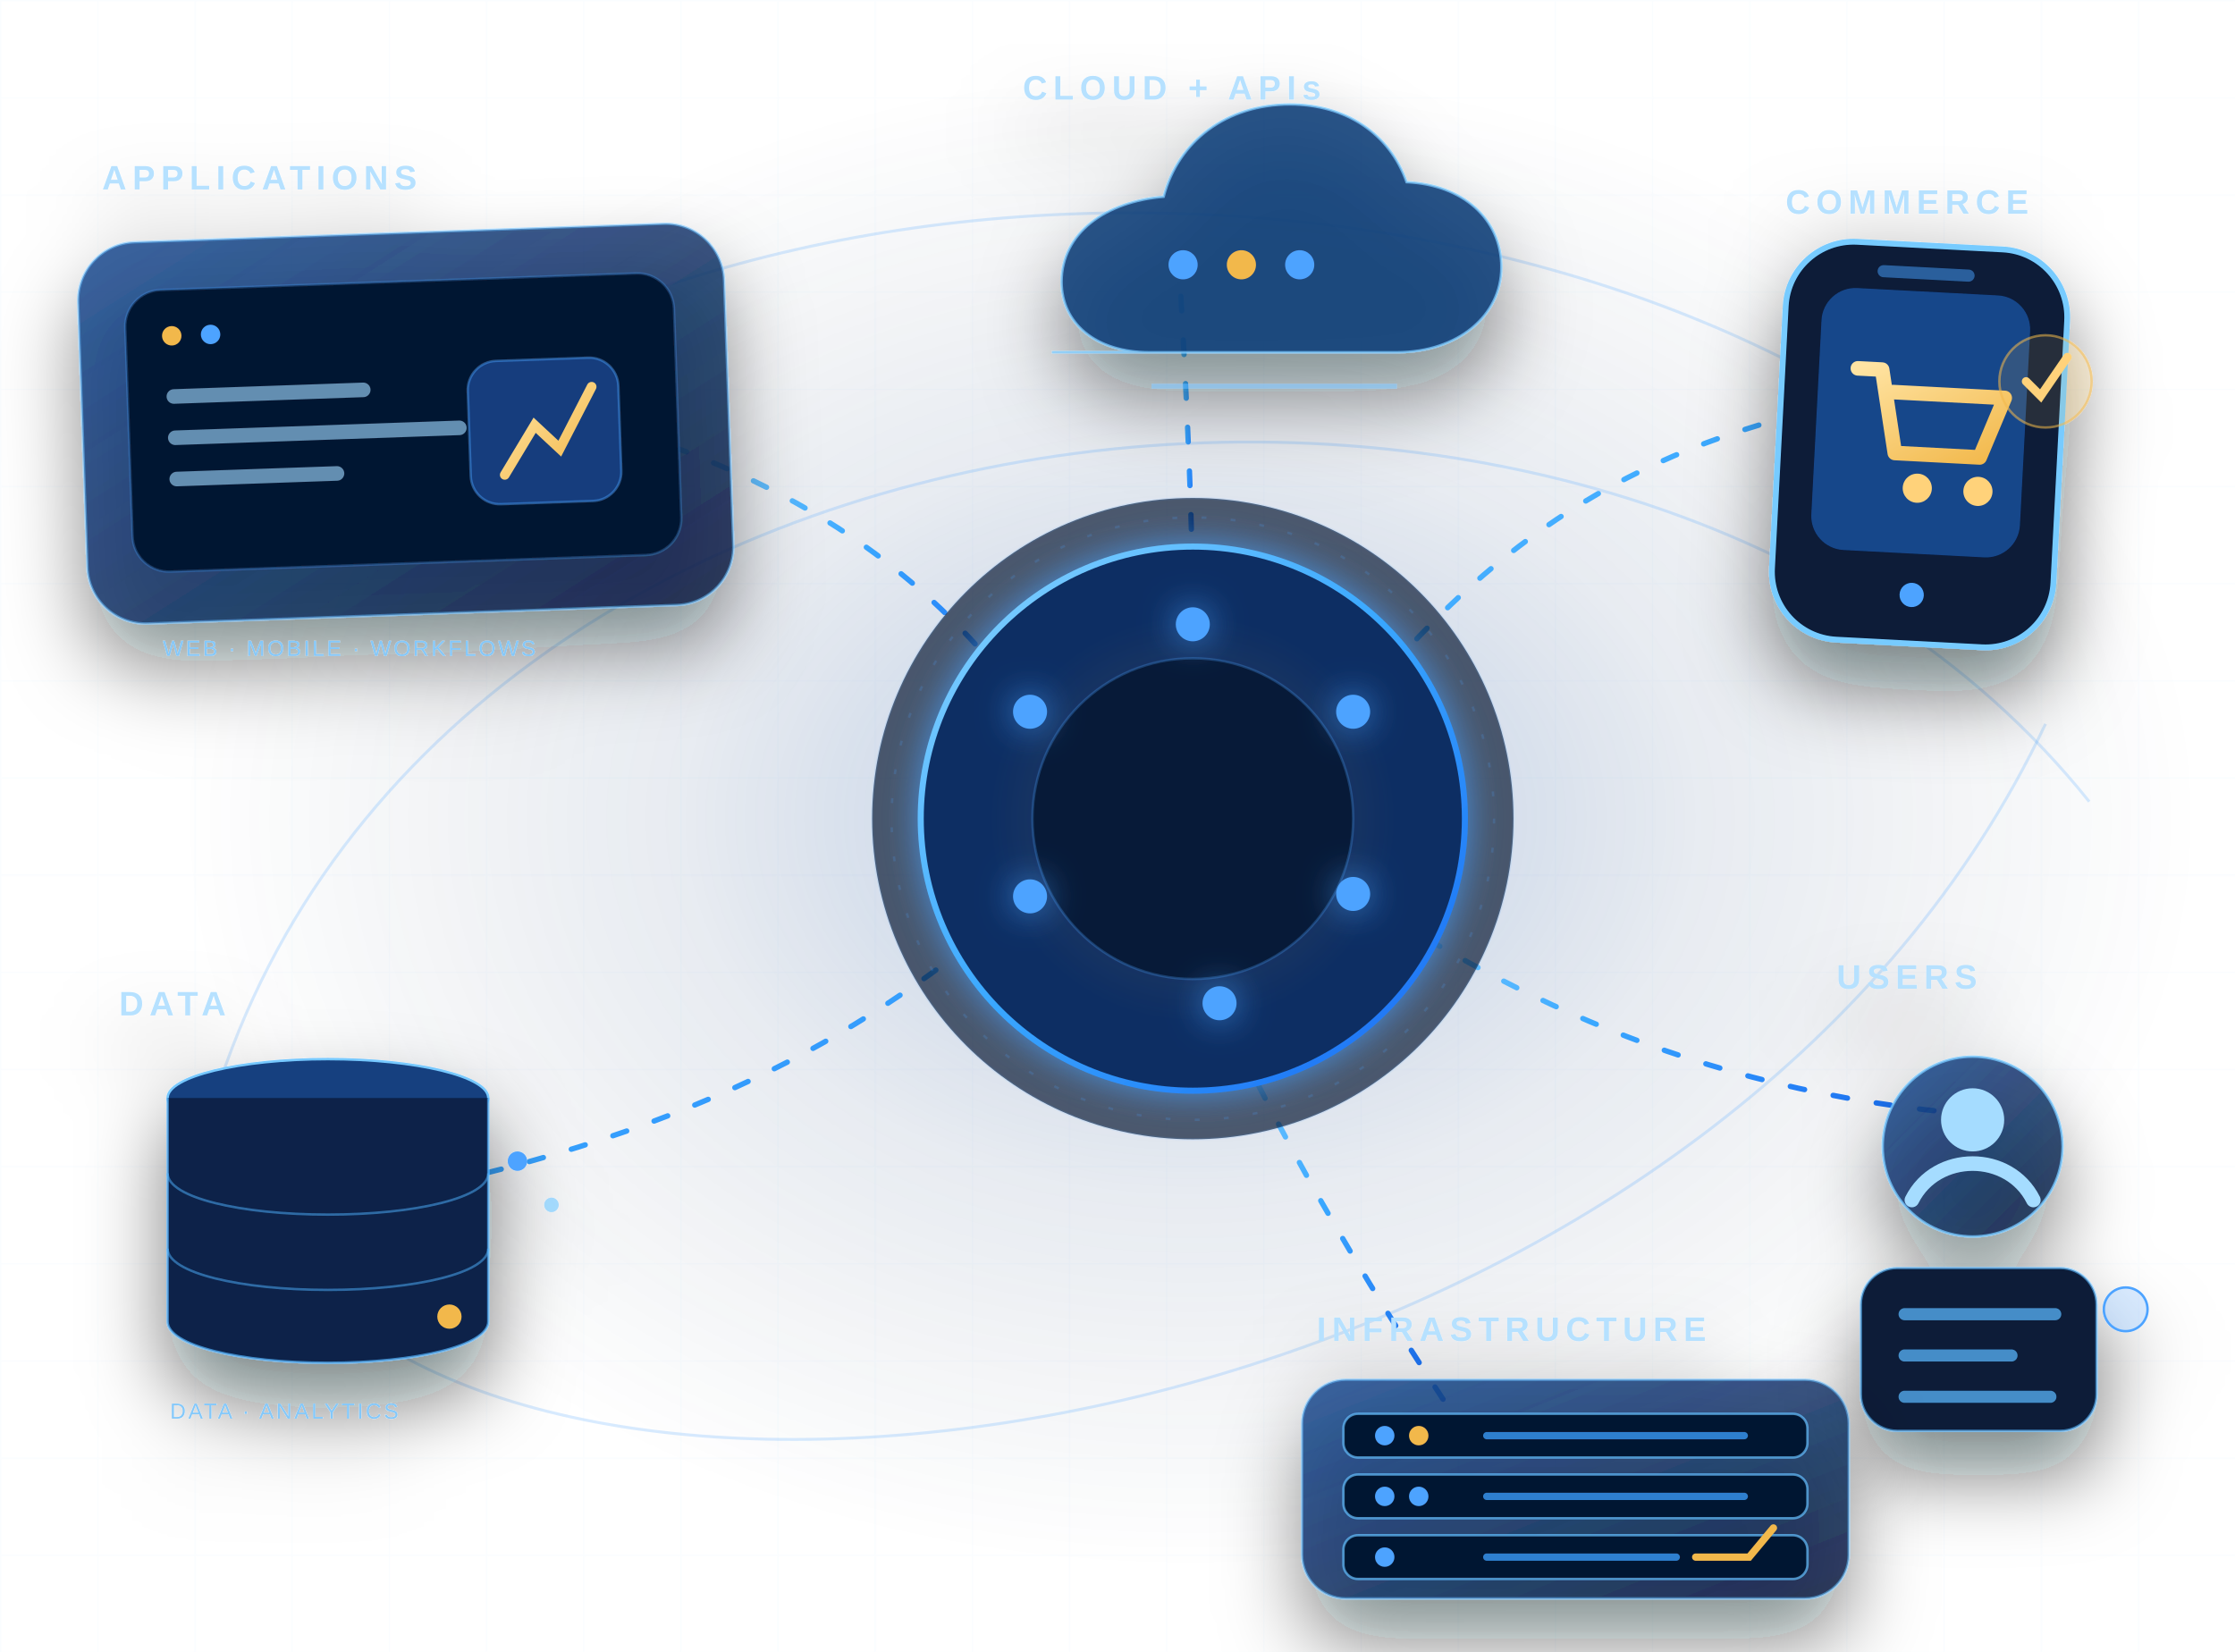
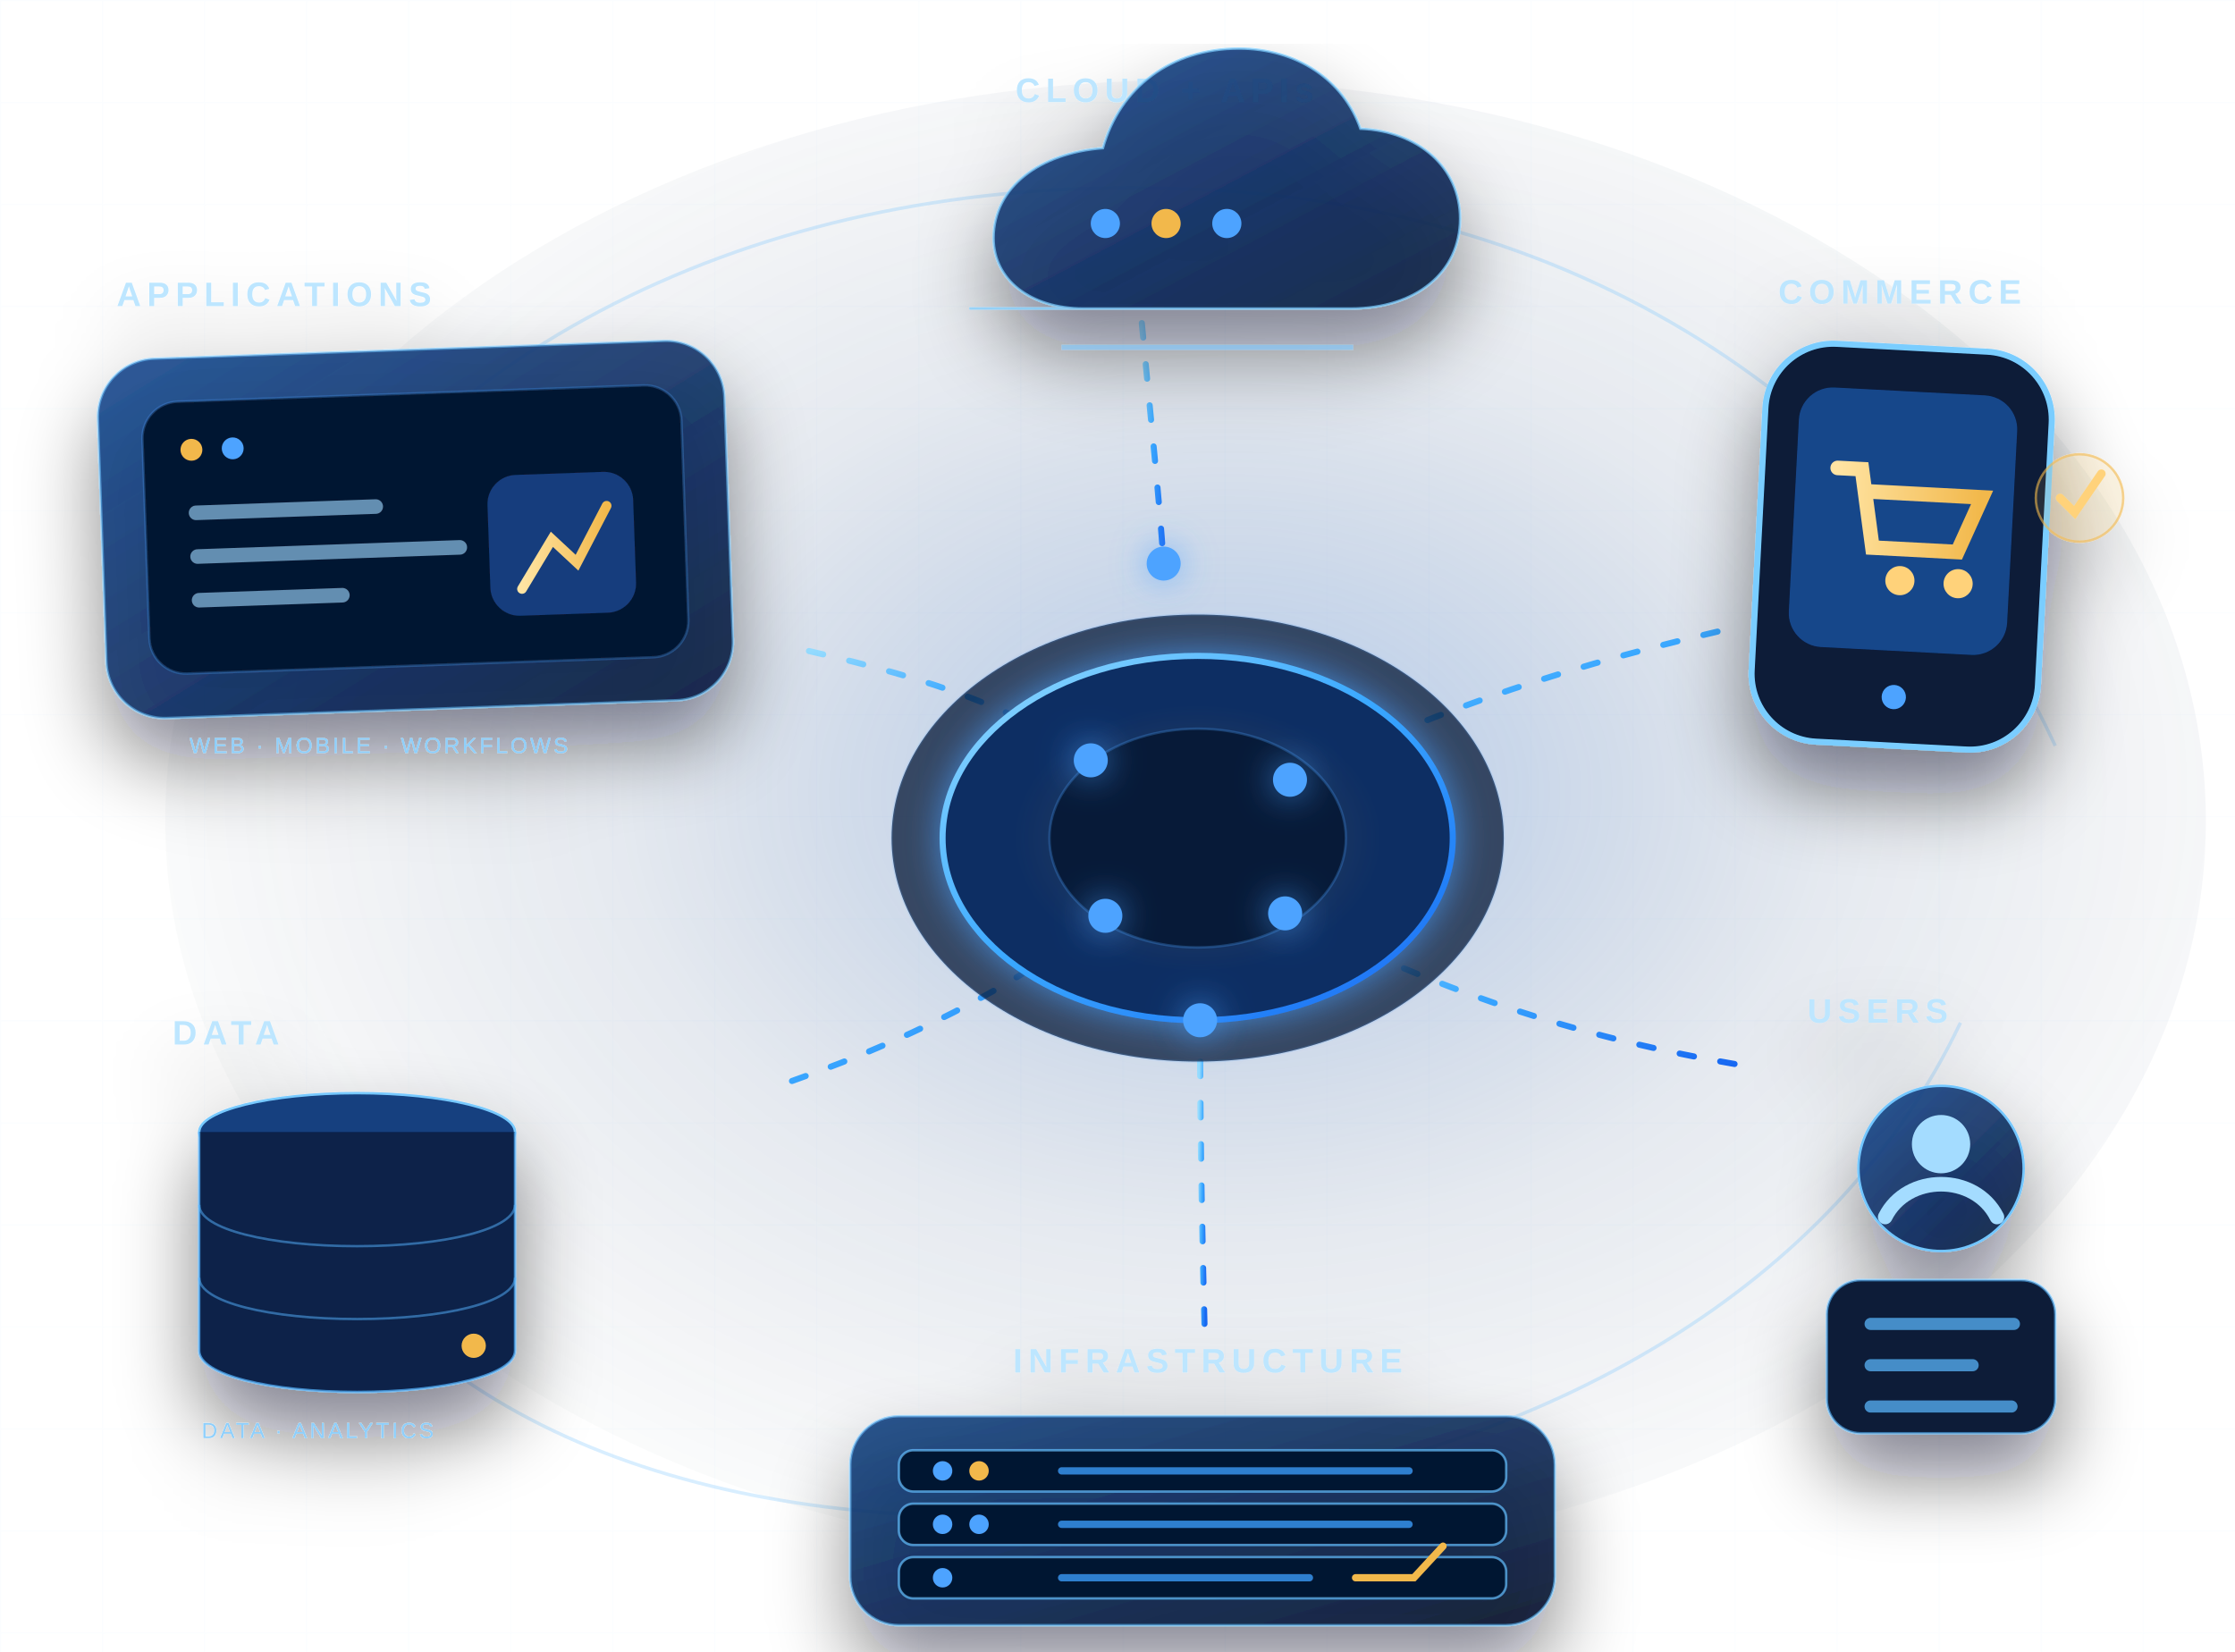
<svg xmlns="http://www.w3.org/2000/svg" viewBox="0 0 920 680" role="img" aria-labelledby="title desc">
  <defs>
    <linearGradient id="blue" x1="0" y1="0" x2="1" y2="1">
-       <stop stop-color="#8AD5FF" />
+       <stop stop-color="#95DCFF" />
      <stop offset=".48" stop-color="#3AA8FF" />
      <stop offset="1" stop-color="#1768F2" />
    </linearGradient>
    <linearGradient id="glass" x1="0" y1="0" x2="1" y2="1">
-       <stop stop-color="#1B4B91" stop-opacity=".86" />
-       <stop offset="1" stop-color="#091E41" stop-opacity=".82" />
+       <stop stop-color="#1B4B91" stop-opacity=".92" />
+       <stop offset="1" stop-color="#081D40" stop-opacity=".9" />
    </linearGradient>
-     <linearGradient id="gold" x1="0" y1="0" x2="1" y2="1">
+     <linearGradient id="glass2" x1="0" y1="0" x2="1" y2="1">
+       <stop stop-color="#123E7F" stop-opacity=".88" />
+       <stop offset="1" stop-color="#061731" stop-opacity=".92" />
+     </linearGradient>
+     <linearGradient id="gold">
      <stop stop-color="#FFE4A3" />
      <stop offset="1" stop-color="#F2B84B" />
    </linearGradient>
-     <radialGradient id="scene">
-       <stop stop-color="#1C65C8" stop-opacity=".30" />
-       <stop offset=".5" stop-color="#123A75" stop-opacity=".10" />
+     <radialGradient id="scene" cx="52%" cy="48%" r="58%">
+       <stop stop-color="#1D67CC" stop-opacity=".34" />
+       <stop offset=".52" stop-color="#123A75" stop-opacity=".11" />
      <stop offset="1" stop-color="#081B3A" stop-opacity="0" />
    </radialGradient>
    <radialGradient id="halo">
-       <stop stop-color="#F6C96E" stop-opacity=".32" />
-       <stop offset=".38" stop-color="#F2B84B" stop-opacity=".11" />
+       <stop stop-color="#F2B84B" stop-opacity=".28" />
+       <stop offset=".42" stop-color="#F2B84B" stop-opacity=".10" />
      <stop offset="1" stop-color="#F2B84B" stop-opacity="0" />
    </radialGradient>
    <filter id="shadow" x="-60%" y="-60%" width="220%" height="240%">
-       <feDropShadow dx="0" dy="18" stdDeviation="16" flood-color="#020814" flood-opacity=".5" />
+       <feDropShadow dx="0" dy="18" stdDeviation="16" flood-color="#020814" flood-opacity=".48" />
    </filter>
    <filter id="glow" x="-100%" y="-100%" width="300%" height="300%">
-       <feDropShadow dx="0" dy="0" stdDeviation="7" flood-color="#4DA3FF" flood-opacity=".75" />
+       <feDropShadow dx="0" dy="0" stdDeviation="7" flood-color="#4DA3FF" flood-opacity=".72" />
    </filter>
-     <filter id="goldGlow" x="-100%" y="-100%" width="300%" height="300%">
-       <feDropShadow dx="0" dy="0" stdDeviation="8" flood-color="#F2B84B" flood-opacity=".35" />
-     </filter>
-     <pattern id="grid" width="40" height="40" patternUnits="userSpaceOnUse">
-       <path d="M40 0H0V40" fill="none" stroke="#6EC4FF" stroke-opacity=".035" />
+     <pattern id="grid" width="42" height="42" patternUnits="userSpaceOnUse">
+       <path d="M42 0H0V42" fill="none" stroke="#6CC1FF" stroke-opacity=".03" />
    </pattern>
    <style>
- .label{fill:#B6E1FF;font-family:Arial,sans-serif;font-size:14px;font-weight:700;letter-spacing:2.4px}.micro{fill:#83C8FA;font-family:Arial,sans-serif;font-size:9px;letter-spacing:1px}.wire{fill:none;stroke:url(#blue);stroke-width:2.2;stroke-linecap:round;stroke-dasharray:6 12;animation:flow 7s linear infinite}.energy{fill:none;stroke:#4DA3FF;stroke-width:1.2;stroke-opacity:.22}.floatA{animation:a 6.2s ease-in-out infinite;transform-box:fill-box;transform-origin:center}.floatB{animation:b 7.4s ease-in-out infinite;transform-box:fill-box;transform-origin:center}.floatC{animation:c 8.2s ease-in-out infinite;transform-box:fill-box;transform-origin:center}.core{animation:pulse 4.5s ease-in-out infinite;transform-box:fill-box;transform-origin:center}.spark{animation:blink 2.6s ease-in-out infinite}@keyframes flow{to{stroke-dashoffset:-144}}@keyframes a{50%{transform:translate(-4px,-8px)}}@keyframes b{50%{transform:translate(6px,5px)}}@keyframes c{50%{transform:translate(-5px,7px)}}@keyframes pulse{50%{transform:scale(1.03)}}@keyframes blink{50%{opacity:.25}}@media(prefers-reduced-motion:reduce){*{animation:none!important}}
- </style>
+     .label{fill:#BDE6FF;font-family:Arial,sans-serif;font-size:14px;font-weight:700;letter-spacing:2.4px}.micro{fill:#8DCFFC;font-family:Arial,sans-serif;font-size:9px;letter-spacing:1.1px}.wire{fill:none;stroke:url(#blue);stroke-width:2.5;stroke-linecap:round;stroke-dasharray:6 11;animation:flow 6.5s linear infinite}.trace{fill:none;stroke:#5DB8FF;stroke-width:1.4;stroke-opacity:.24}.f1{animation:a 6.2s ease-in-out infinite;transform-box:fill-box;transform-origin:center}.f2{animation:b 7.1s ease-in-out infinite;transform-box:fill-box;transform-origin:center}.f3{animation:c 8.2s ease-in-out infinite;transform-box:fill-box;transform-origin:center}.pulse{animation:p 4.5s ease-in-out infinite;transform-box:fill-box;transform-origin:center}@keyframes flow{to{stroke-dashoffset:-140}}@keyframes a{50%{transform:translate(-3px,-7px)}}@keyframes b{50%{transform:translate(5px,5px)}}@keyframes c{50%{transform:translate(-4px,6px)}}@keyframes p{50%{transform:scale(1.025)}}@media(prefers-reduced-motion:reduce){*{animation:none!important}}
+   </style>
  </defs>
  <rect width="920" height="680" fill="url(#grid)" />
-   <ellipse cx="490" cy="337" rx="420" ry="310" fill="url(#scene)" />
-   <path class="energy" d="M86 460C176 145 670 92 860 330" />
-   <path class="energy" d="M160 555C320 650 716 565 842 298" />
-   <path class="energy" d="M115 210C292 43 646 52 822 206" />
-   <path class="wire" d="M260 178C343 205 390 246 424 293" />
-   <path class="wire" d="M724 175C644 199 596 245 557 293" />
-   <path class="wire" d="M814 459C692 449 616 405 557 368" />
-   <path class="wire" d="M183 487C310 458 372 412 424 369" />
-   <path class="wire" d="M594 576C551 511 518 450 502 413" />
-   <path class="wire" d="M485 104C489 170 491 219 491 257" />
-   <g class="floatA" filter="url(#shadow)">
-     <text class="label" x="42" y="78">APPLICATIONS</text>
-     <g transform="translate(34 96) rotate(-2 130 78)">
-       <rect width="266" height="157" rx="24" fill="url(#glass)" stroke="#66BEFF" stroke-opacity=".5" />
-       <rect x="19" y="20" width="226" height="116" rx="15" fill="#061731" stroke="#4DA3FF" stroke-opacity=".28" />
-       <circle cx="38" cy="39" r="4" fill="#F2B84B" />
-       <circle cx="54" cy="39" r="4" fill="#4DA3FF" />
-       <path d="M38 64h78M38 81h117M38 98h66" stroke="#9CD6FF" stroke-width="6" stroke-linecap="round" opacity=".62" />
-       <rect x="159" y="54" width="62" height="59" rx="12" fill="#143D7D" stroke="#4DA3FF" stroke-opacity=".45" />
-       <path d="M173 101l13-20 10 10 14-25" fill="none" stroke="url(#gold)" stroke-width="4" stroke-linecap="round" />
+   <ellipse cx="488" cy="338" rx="420" ry="305" fill="url(#scene)" />
+   <path class="trace" d="M140 520C210 610 345 638 489 618C640 598 756 528 807 421" />
+   <path class="trace" d="M110 252C190 130 332 70 494 78C663 86 786 178 846 307" />
+   <path class="wire" d="M470 133C474 176 477 203 479 232" />
+   <path class="wire" d="M333 268C385 280 419 292 449 313" />
+   <path class="wire" d="M707 260C634 277 584 296 531 321" />
+   <path class="wire" d="M326 445C383 425 425 401 455 377" />
+   <path class="wire" d="M714 438C639 425 585 404 529 376" />
+   <path class="wire" d="M494 420C494 474 495 514 496 553" />
+   <g class="f2" filter="url(#shadow)">
+     <text class="label" x="418" y="42">CLOUD + APIs</text>
+     <path d="M399 127h157c27 0 45-15 45-37 0-21-17-36-41-37-7-20-26-33-50-33-28 0-49 16-56 41-26 2-45 16-45 37 0 17 15 29 37 29z" fill="url(#glass)" stroke="#7CCEFF" stroke-opacity=".7" />
+     <circle cx="455" cy="92" r="6" fill="#4DA3FF" />
+     <circle cx="480" cy="92" r="6" fill="#F2B84B" />
+     <circle cx="505" cy="92" r="6" fill="#4DA3FF" />
+     <path d="M437 143h120" stroke="#5CB8FF" stroke-width="2" opacity=".4" />
+   </g>
+   <g class="f1" filter="url(#shadow)">
+     <text class="label" x="48" y="126">APPLICATIONS</text>
+     <g transform="translate(42 144) rotate(-2 128 74)">
+       <rect width="258" height="148" rx="24" fill="url(#glass)" stroke="#69C3FF" stroke-opacity=".52" />
+       <rect x="18" y="18" width="222" height="112" rx="15" fill="#061731" stroke="#4DA3FF" stroke-opacity=".28" />
+       <circle cx="38" cy="38" r="4.5" fill="#F2B84B" />
+       <circle cx="55" cy="38" r="4.5" fill="#4DA3FF" />
+       <path d="M39 64h74M39 82h108M39 100h59" stroke="#9DD7FF" stroke-width="6" stroke-linecap="round" opacity=".62" />
+       <rect x="159" y="53" width="60" height="58" rx="12" fill="#143D7D" />
+       <path d="M172 100l13-20 10 10 13-23" fill="none" stroke="url(#gold)" stroke-width="4" stroke-linecap="round" />
    </g>
-     <text class="micro" x="67" y="270">WEB · MOBILE · WORKFLOWS</text>
+     <text class="micro" x="78" y="310">WEB · MOBILE · WORKFLOWS</text>
  </g>
-   <g class="floatB" filter="url(#shadow)">
-     <text class="label" x="421" y="41">CLOUD + APIs</text>
-     <g transform="translate(395 53)">
-       <path d="M38 92h142c25 0 43-15 43-35 0-20-16-34-39-35C177 2 159-10 136-10c-26 0-46 15-52 38-24 2-42 15-42 35 0 17 14 29 36 29z" fill="#123C78" fill-opacity=".88" stroke="#79CAFF" stroke-opacity=".72" />
-       <circle cx="92" cy="56" r="6" fill="#4DA3FF" />
-       <circle cx="116" cy="56" r="6" fill="#F2B84B" class="spark" />
-       <circle cx="140" cy="56" r="6" fill="#4DA3FF" />
-       <path d="M79 106h101" stroke="#5CB8FF" stroke-width="2" opacity=".38" />
+   <g class="f3" filter="url(#shadow)">
+     <text class="label" x="732" y="125">COMMERCE</text>
+     <g transform="translate(724 143) rotate(3 58 78)">
+       <rect width="118" height="164" rx="28" fill="#071A38" stroke="#7ACDFF" stroke-width="2.5" />
+       <rect x="14" y="18" width="90" height="107" rx="14" fill="#17468A" />
+       <path d="M31 51h10l6 32h35l9-23H45" fill="none" stroke="url(#gold)" stroke-width="6" stroke-linecap="round" />
+       <circle cx="59" cy="96" r="6" fill="#FFD27A" />
+       <circle cx="83" cy="96" r="6" fill="#FFD27A" />
+       <circle cx="59" cy="144" r="5" fill="#4DA3FF" />
    </g>
-   </g>
-   <g class="floatC" filter="url(#shadow)">
-     <text class="label" x="735" y="88">COMMERCE</text>
-     <g transform="translate(720 101) rotate(3 70 85)">
-       <rect x="12" width="116" height="164" rx="28" fill="#071A38" stroke="#77CBFF" stroke-width="2.4" />
-       <rect x="27" y="19" width="86" height="108" rx="14" fill="#17468A" />
-       <rect x="49" y="9" width="40" height="5" rx="2.5" fill="#4DA3FF" opacity=".5" />
-       <path d="M43 52h10l7 34h35l9-25H58" fill="none" stroke="url(#gold)" stroke-width="6" stroke-linecap="round" stroke-linejoin="round" />
-       <circle cx="70" cy="100" r="6" fill="#FFD27A" />
-       <circle cx="95" cy="100" r="6" fill="#FFD27A" />
-       <circle cx="70" cy="144" r="5" fill="#4DA3FF" />
-     </g>
-     <g transform="translate(842 157)">
-       <circle r="19" fill="#F2B84B" fill-opacity=".13" stroke="#F2B84B" stroke-opacity=".55" />
+     <g transform="translate(856 205)">
+       <circle r="18" fill="#F2B84B" fill-opacity=".13" stroke="#F2B84B" stroke-opacity=".6" />
      <path d="M-8 0l6 6L9-10" fill="none" stroke="#FFD27A" stroke-width="3.5" stroke-linecap="round" />
    </g>
  </g>
-   <g class="floatB" filter="url(#shadow)">
-     <text class="label" x="49" y="418">DATA</text>
-     <g transform="translate(59 435)">
-       <ellipse cx="76" cy="17" rx="66" ry="16" fill="#15417F" stroke="#76C8FF" />
-       <path d="M10 17v92c0 10 30 17 66 17s66-7 66-17V17" fill="#092149" stroke="#57B6FF" stroke-opacity=".68" />
-       <path d="M10 48c0 10 30 17 66 17s66-7 66-17M10 79c0 10 30 17 66 17s66-7 66-17" fill="none" stroke="#57B6FF" stroke-opacity=".5" />
-       <circle cx="126" cy="107" r="5" fill="#F2B84B" class="spark" />
-       <circle cx="154" cy="43" r="4" fill="#4DA3FF" />
-       <circle cx="168" cy="61" r="3" fill="#82CDFF" opacity=".7" />
+   <g class="pulse">
+     <ellipse cx="493" cy="345" rx="126" ry="92" fill="#071A38" fill-opacity=".76" stroke="#4DA3FF" stroke-opacity=".14" />
+     <ellipse cx="493" cy="345" rx="105" ry="75" fill="#102F63" stroke="url(#blue)" stroke-width="2.5" filter="url(#glow)" />
+     <ellipse cx="493" cy="345" rx="76" ry="55" fill="url(#halo)" />
+     <ellipse cx="493" cy="345" rx="61" ry="45" fill="#071A38" stroke="#4DA3FF" stroke-opacity=".28" />
+   </g>
+   <g filter="url(#glow)">
+     <circle cx="449" cy="313" r="7" fill="#4DA3FF" />
+     <circle cx="531" cy="321" r="7" fill="#4DA3FF" />
+     <circle cx="455" cy="377" r="7" fill="#4DA3FF" />
+     <circle cx="529" cy="376" r="7" fill="#4DA3FF" />
+     <circle cx="479" cy="232" r="7" fill="#4DA3FF" />
+     <circle cx="494" cy="420" r="7" fill="#4DA3FF" />
+   </g>
+   <g class="f2" filter="url(#shadow)">
+     <text class="label" x="71" y="430">DATA</text>
+     <g transform="translate(72 449)">
+       <ellipse cx="75" cy="17" rx="65" ry="16" fill="#15417F" stroke="#77C9FF" />
+       <path d="M10 17v90c0 10 29 17 65 17s65-7 65-17V17" fill="#092149" stroke="#58B6FF" stroke-opacity=".7" />
+       <path d="M10 47c0 10 29 17 65 17s65-7 65-17M10 77c0 10 29 17 65 17s65-7 65-17" fill="none" stroke="#58B6FF" stroke-opacity=".5" />
+       <circle cx="123" cy="105" r="5" fill="#F2B84B" />
    </g>
-     <text class="micro" x="70" y="584">DATA · ANALYTICS</text>
+     <text class="micro" x="83" y="592">DATA · ANALYTICS</text>
  </g>
-   <g class="floatA" filter="url(#shadow)">
-     <text class="label" x="756" y="407">USERS</text>
-     <g transform="translate(756 426)">
-       <circle cx="56" cy="46" r="37" fill="url(#glass)" stroke="#73C7FF" stroke-opacity=".75" />
-       <circle cx="56" cy="35" r="13" fill="#A5DCFF" />
-       <path d="M31 68c10-20 40-20 50 0" fill="none" stroke="#A5DCFF" stroke-width="6" stroke-linecap="round" />
-       <rect x="10" y="96" width="97" height="67" rx="15" fill="#071A38" stroke="#5DBAFF" stroke-opacity=".58" />
-       <path d="M28 115h62M28 132h44M28 149h60" stroke="#5DBAFF" stroke-width="5" stroke-linecap="round" opacity=".72" />
-       <circle cx="119" cy="113" r="9" fill="#4DA3FF" fill-opacity=".2" stroke="#4DA3FF" />
+   <g class="f1" filter="url(#shadow)">
+     <text class="label" x="744" y="421">USERS</text>
+     <g transform="translate(744 439)">
+       <circle cx="55" cy="42" r="34" fill="url(#glass)" stroke="#72C6FF" />
+       <circle cx="55" cy="32" r="12" fill="#A4DCFF" />
+       <path d="M32 62c9-18 37-18 46 0" fill="none" stroke="#A4DCFF" stroke-width="6" stroke-linecap="round" />
+       <rect x="8" y="88" width="94" height="63" rx="14" fill="#071A38" stroke="#5DBAFF" stroke-opacity=".58" />
+       <path d="M26 106h59M26 123h42M26 140h58" stroke="#5DBAFF" stroke-width="5" stroke-linecap="round" opacity=".72" />
    </g>
  </g>
-   <g class="floatC" filter="url(#shadow)">
-     <text class="label" x="542" y="552">INFRASTRUCTURE</text>
-     <g transform="translate(536 568)">
-       <rect x="0" y="0" width="225" height="90" rx="18" fill="url(#glass)" stroke="#63BDFF" stroke-opacity=".5" />
-       <g transform="translate(17 14)">
-         <rect width="191" height="18" rx="6" fill="#061731" stroke="#65C0FF" stroke-opacity=".7" />
-         <rect y="25" width="191" height="18" rx="6" fill="#061731" stroke="#65C0FF" stroke-opacity=".7" />
-         <rect y="50" width="191" height="18" rx="6" fill="#061731" stroke="#65C0FF" stroke-opacity=".7" />
-         <circle cx="17" cy="9" r="4" fill="#4DA3FF" />
-         <circle cx="31" cy="9" r="4" fill="#F2B84B" />
-         <circle cx="17" cy="34" r="4" fill="#4DA3FF" />
-         <circle cx="31" cy="34" r="4" fill="#4DA3FF" />
-         <circle cx="17" cy="59" r="4" fill="#4DA3FF" />
-         <path d="M59 9h106M59 34h106M59 59h78" stroke="#2E7FCF" stroke-width="3" stroke-linecap="round" />
-         <path d="M145 59h22l10-12" fill="none" stroke="#F2B84B" stroke-width="3" stroke-linecap="round" />
+   <g class="f3" filter="url(#shadow)">
+     <text class="label" x="417" y="565">INFRASTRUCTURE</text>
+     <g transform="translate(350 583)">
+       <rect width="290" height="86" rx="20" fill="url(#glass2)" stroke="#64BFFF" stroke-opacity=".56" />
+       <g transform="translate(20 14)">
+         <rect width="250" height="17" rx="6" fill="#061731" stroke="#65C0FF" stroke-opacity=".7" />
+         <rect y="22" width="250" height="17" rx="6" fill="#061731" stroke="#65C0FF" stroke-opacity=".7" />
+         <rect y="44" width="250" height="17" rx="6" fill="#061731" stroke="#65C0FF" stroke-opacity=".7" />
+         <circle cx="18" cy="8.5" r="4" fill="#4DA3FF" />
+         <circle cx="33" cy="8.5" r="4" fill="#F2B84B" />
+         <circle cx="18" cy="30.5" r="4" fill="#4DA3FF" />
+         <circle cx="33" cy="30.5" r="4" fill="#4DA3FF" />
+         <circle cx="18" cy="52.5" r="4" fill="#4DA3FF" />
+         <path d="M67 8.5h143M67 30.5h143M67 52.5h102" stroke="#2E7FCF" stroke-width="3" stroke-linecap="round" />
+         <path d="M188 52.5h24l12-13" fill="none" stroke="#F2B84B" stroke-width="3" stroke-linecap="round" />
      </g>
    </g>
  </g>
-   <g class="core">
-     <circle cx="491" cy="337" r="132" fill="#061731" fill-opacity=".68" stroke="#4DA3FF" stroke-opacity=".12" />
-     <circle cx="491" cy="337" r="112" fill="#102F63" stroke="url(#blue)" stroke-width="2.5" filter="url(#glow)" />
-     <circle cx="491" cy="337" r="84" fill="url(#halo)" />
-     <circle cx="491" cy="337" r="66" fill="#071A38" stroke="#4DA3FF" stroke-opacity=".28" />
-     <circle cx="491" cy="337" r="124" fill="none" stroke="#4DA3FF" stroke-opacity=".18" stroke-dasharray="2 10" />
-   </g>
-   <g filter="url(#glow)">
-     <circle cx="424" cy="293" r="7" fill="#4DA3FF" />
-     <circle cx="557" cy="293" r="7" fill="#4DA3FF" />
-     <circle cx="424" cy="369" r="7" fill="#4DA3FF" />
-     <circle cx="557" cy="368" r="7" fill="#4DA3FF" />
-     <circle cx="491" cy="257" r="7" fill="#4DA3FF" />
-     <circle cx="502" cy="413" r="7" fill="#4DA3FF" />
-   </g>
</svg>
